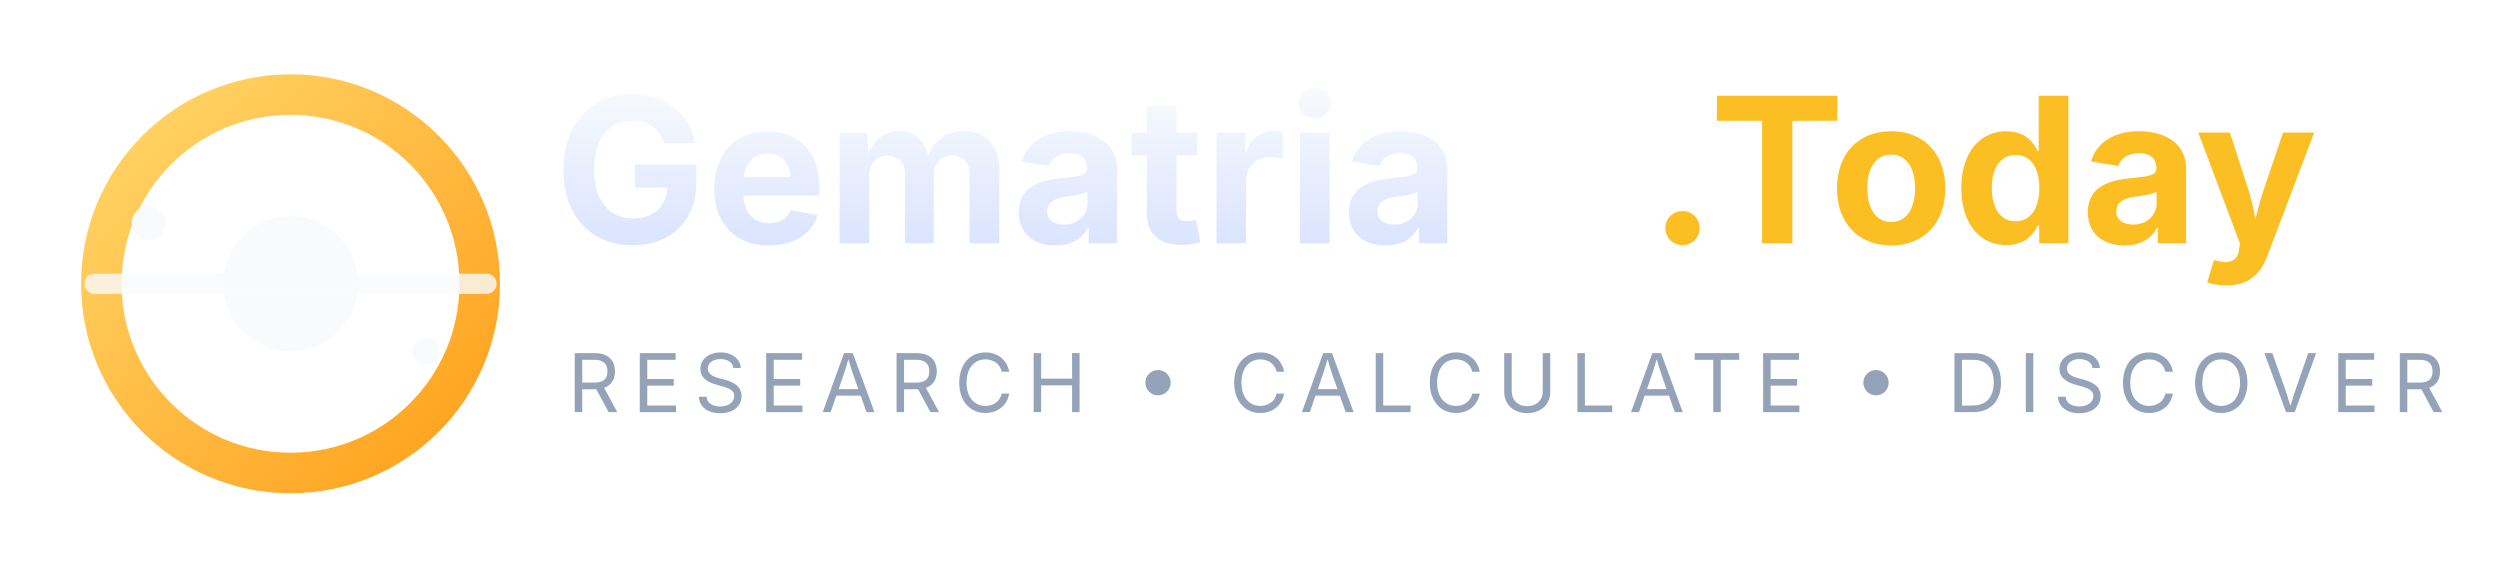
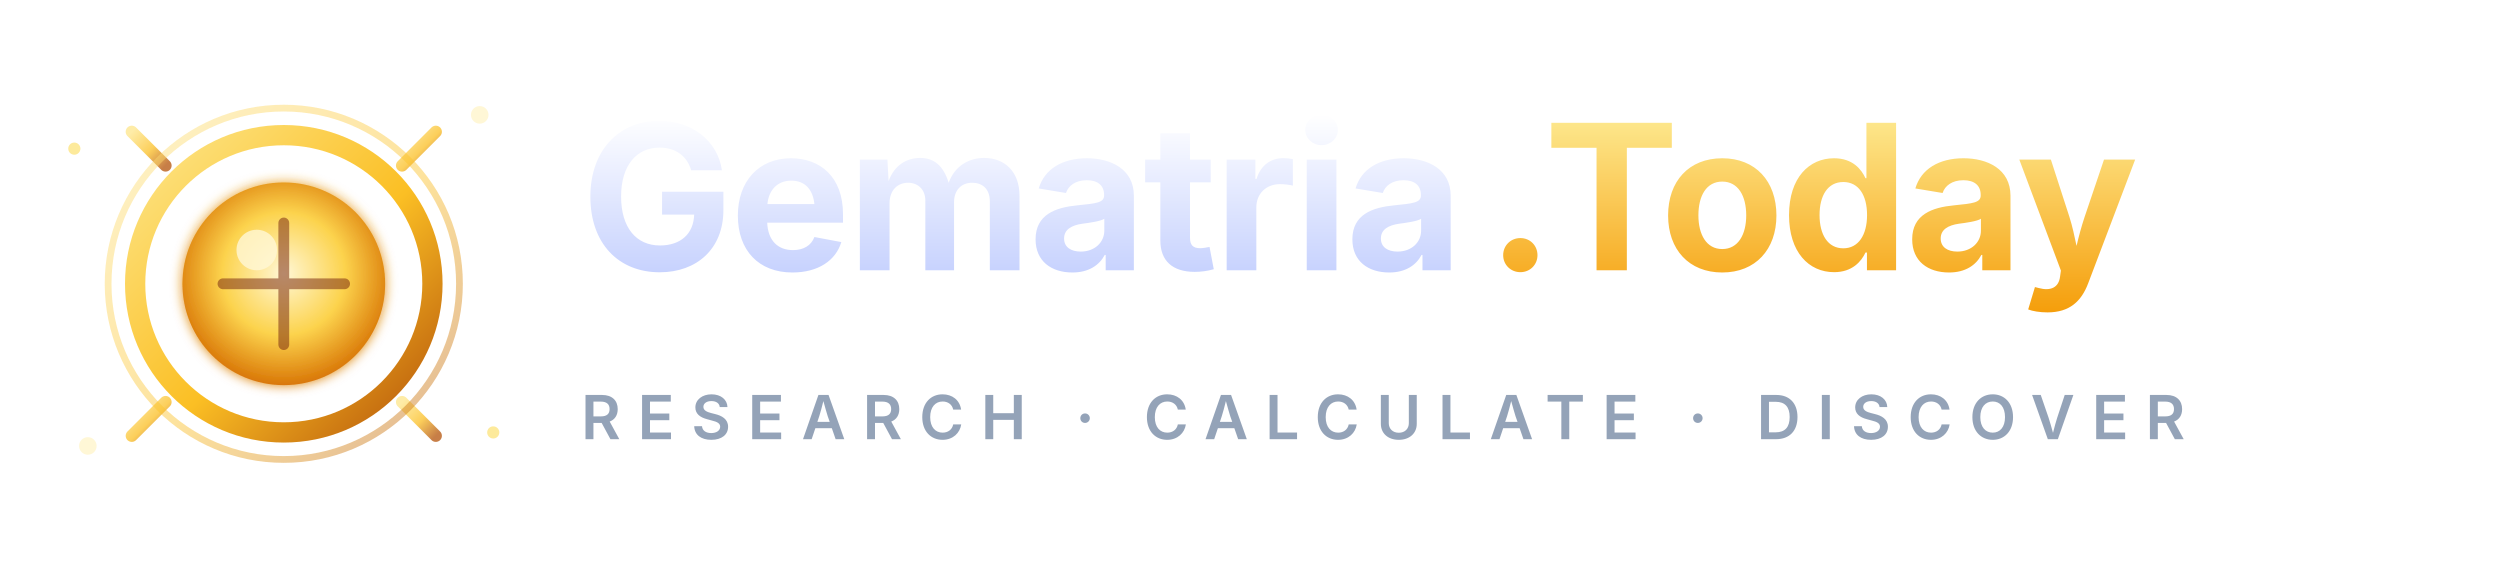
<svg xmlns="http://www.w3.org/2000/svg" viewBox="0 0 370 84" role="img" aria-labelledby="title desc">
  <defs>
-     <linearGradient id="ring" x1="0" y1="0" x2="1" y2="1">
-       <stop offset="0%" stop-color="#ffd76a" />
-       <stop offset="100%" stop-color="#ff9f1a" />
+     <linearGradient id="ringGrad" x1="0" y1="0" x2="1" y2="1">
+       <stop offset="0%" stop-color="#fde68a" />
+       <stop offset="55%" stop-color="#fbbf24" />
+       <stop offset="100%" stop-color="#b45309" />
    </linearGradient>
-     <linearGradient id="text" x1="0" y1="0" x2="0" y2="1">
-       <stop offset="0%" stop-color="#f8fafc" />
-       <stop offset="100%" stop-color="#dbe4ff" />
+     <radialGradient id="coreGrad" cx="50%" cy="45%" r="55%">
+       <stop offset="0%" stop-color="#fff7d6" />
+       <stop offset="55%" stop-color="#fcd34d" />
+       <stop offset="100%" stop-color="#d97706" />
+     </radialGradient>
+     <linearGradient id="wordGrad" x1="0" y1="0" x2="0" y2="1">
+       <stop offset="0%" stop-color="#ffffff" />
+       <stop offset="100%" stop-color="#c7d2fe" />
    </linearGradient>
+     <linearGradient id="todayGrad" x1="0" y1="0" x2="0" y2="1">
+       <stop offset="0%" stop-color="#fde68a" />
+       <stop offset="100%" stop-color="#f59e0b" />
+     </linearGradient>
+     <linearGradient id="ruleGrad" x1="0" y1="0" x2="1" y2="0">
+       <stop offset="0%" stop-color="#fbbf24" stop-opacity="0" />
+       <stop offset="20%" stop-color="#fbbf24" stop-opacity="0.55" />
+       <stop offset="80%" stop-color="#fbbf24" stop-opacity="0.25" />
+       <stop offset="100%" stop-color="#fbbf24" stop-opacity="0" />
+     </linearGradient>
+     <filter id="softGlow" x="-30%" y="-30%" width="160%" height="160%">
+       <feGaussianBlur stdDeviation="0.9" result="b" />
+       <feMerge>
+         <feMergeNode in="b" />
+         <feMergeNode in="SourceGraphic" />
+       </feMerge>
+     </filter>
  </defs>
-   <g transform="translate(10,9)">
-     <circle cx="33" cy="33" r="28" fill="none" stroke="url(#ring)" stroke-width="6" />
-     <circle cx="33" cy="33" r="10" fill="#f8fafc" opacity="0.95" />
-     <path d="M4 33h58" stroke="#f8fafc" stroke-opacity="0.8" stroke-width="3" stroke-linecap="round" />
-     <circle cx="12" cy="24" r="2.5" fill="#f8fafc" />
-     <circle cx="53" cy="43" r="2" fill="#f8fafc" opacity="0.9" />
+   <g transform="translate(8,8)">
+     <g stroke="url(#ringGrad)" stroke-linecap="round" fill="none">
+       <line x1="34" y1="1" x2="34" y2="9" stroke-width="2.4" />
+       <line x1="34" y1="59" x2="34" y2="67" stroke-width="2.4" />
+       <line x1="1" y1="34" x2="9" y2="34" stroke-width="2.4" />
+       <line x1="59" y1="34" x2="67" y2="34" stroke-width="2.4" />
+       <line x1="11.5" y1="11.5" x2="16.5" y2="16.5" stroke-width="1.8" opacity="0.75" />
+       <line x1="51.5" y1="51.5" x2="56.5" y2="56.5" stroke-width="1.8" opacity="0.75" />
+       <line x1="56.5" y1="11.5" x2="51.5" y2="16.5" stroke-width="1.8" opacity="0.75" />
+       <line x1="11.5" y1="56.5" x2="16.5" y2="51.5" stroke-width="1.8" opacity="0.75" />
+     </g>
+     <circle cx="34" cy="34" r="26" fill="none" stroke="url(#ringGrad)" stroke-width="1" opacity="0.45" />
+     <circle cx="34" cy="34" r="22" fill="none" stroke="url(#ringGrad)" stroke-width="3" />
+     <circle cx="34" cy="34" r="15" fill="url(#coreGrad)" filter="url(#softGlow)" />
+     <g stroke="#7c2d12" stroke-linecap="round" opacity="0.55">
+       <line x1="34" y1="25" x2="34" y2="43" stroke-width="1.6" />
+       <line x1="25" y1="34" x2="43" y2="34" stroke-width="1.6" />
+     </g>
+     <circle cx="30" cy="29" r="3" fill="#fff7d6" opacity="0.8" />
+     <circle cx="63" cy="9" r="1.3" fill="#fff7d6" />
+     <circle cx="5" cy="58" r="1.3" fill="#fff7d6" />
+     <circle cx="65" cy="56" r="0.9" fill="#fde68a" opacity="0.85" />
+     <circle cx="3" cy="14" r="0.9" fill="#fde68a" opacity="0.85" />
  </g>
-   <text x="82" y="36" font-family="Inter, Segoe UI, Roboto, Arial, sans-serif" font-size="30" font-weight="700" fill="url(#text)">Gematria</text>
-   <text x="244" y="36" font-family="Inter, Segoe UI, Roboto, Arial, sans-serif" font-size="30" font-weight="700" fill="#fbbf24">.Today</text>
-   <text x="84" y="61" font-family="Inter, Segoe UI, Roboto, Arial, sans-serif" font-size="12" letter-spacing="1.9" fill="#94a3b8">RESEARCH • CALCULATE • DISCOVER</text>
+   <text x="86" y="40" font-family="'Inter','Segoe UI',Roboto,Arial,sans-serif" font-size="30" font-weight="700" letter-spacing="-0.5" fill="url(#wordGrad)">Gematria</text>
+   <text x="220" y="40" font-family="'Inter','Segoe UI',Roboto,Arial,sans-serif" font-size="30" font-weight="700" letter-spacing="-0.5" fill="url(#todayGrad)">.Today</text>
+   <line x1="86" y1="51" x2="316" y2="51" stroke="url(#ruleGrad)" stroke-width="0.75" />
+   <text x="86" y="65" font-family="'Inter','Segoe UI',Roboto,Arial,sans-serif" font-size="9" font-weight="600" letter-spacing="2.5" fill="#94a3b8">RESEARCH · CALCULATE · DISCOVER</text>
</svg>
